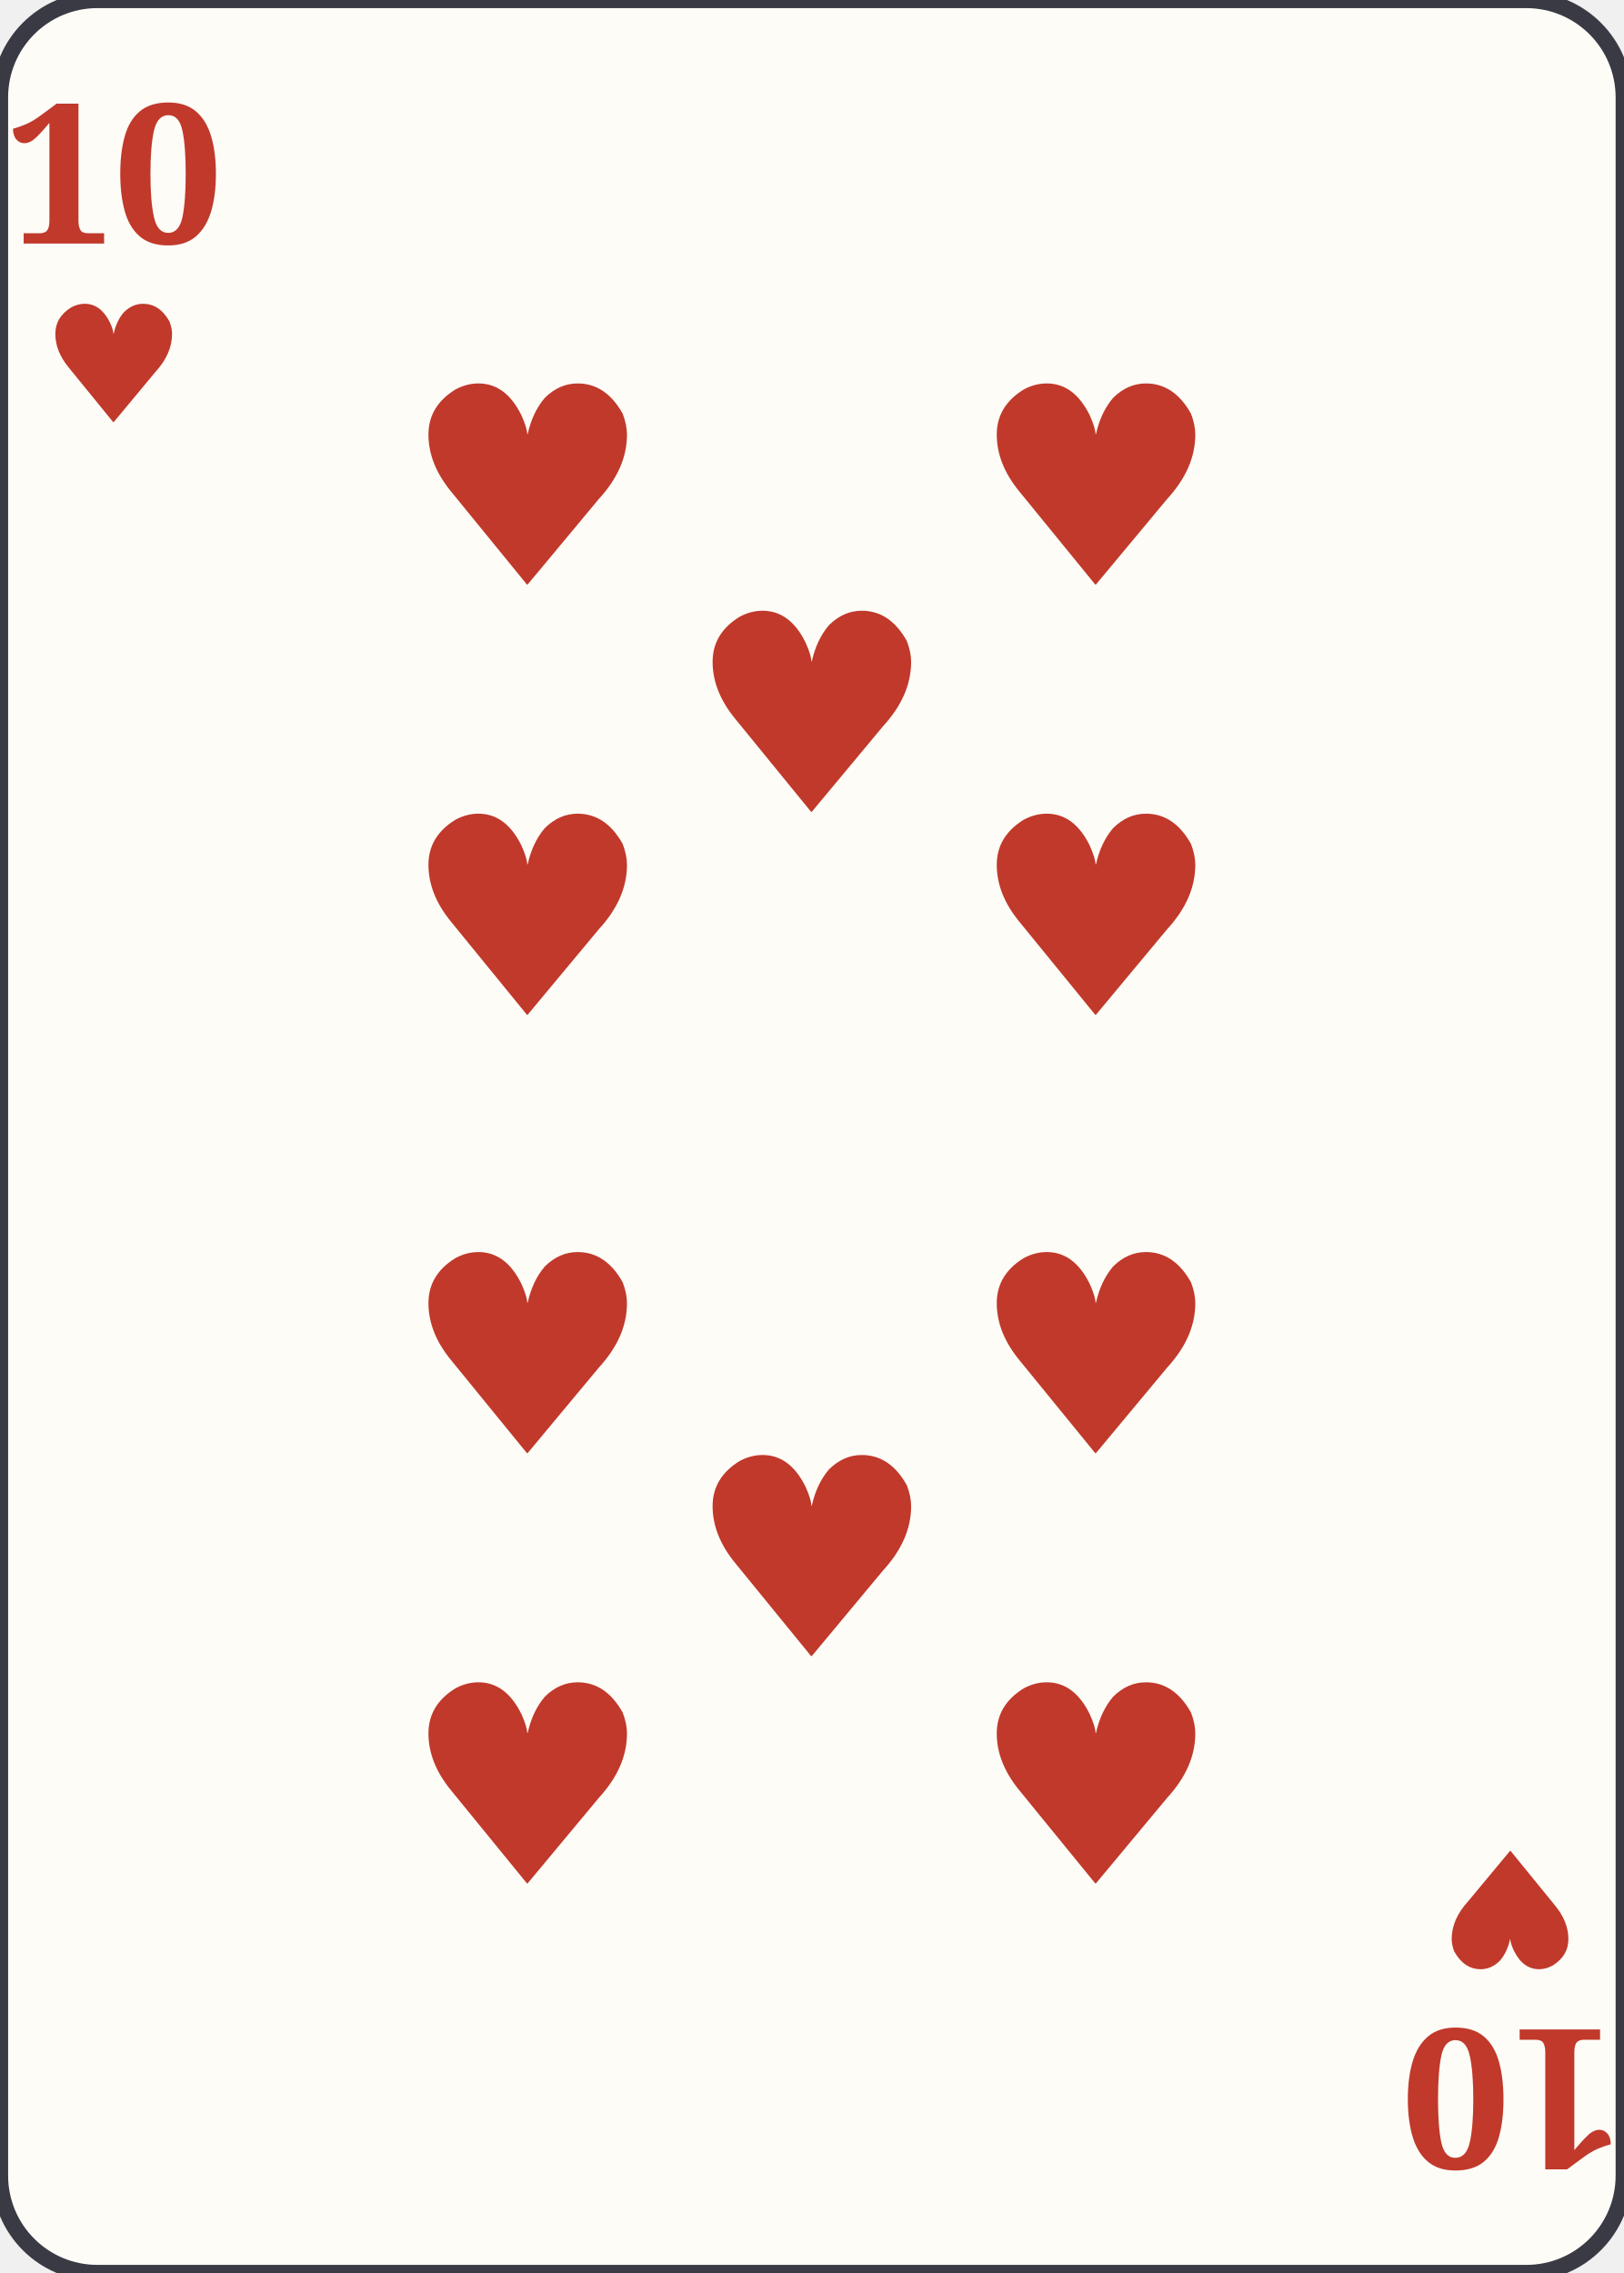
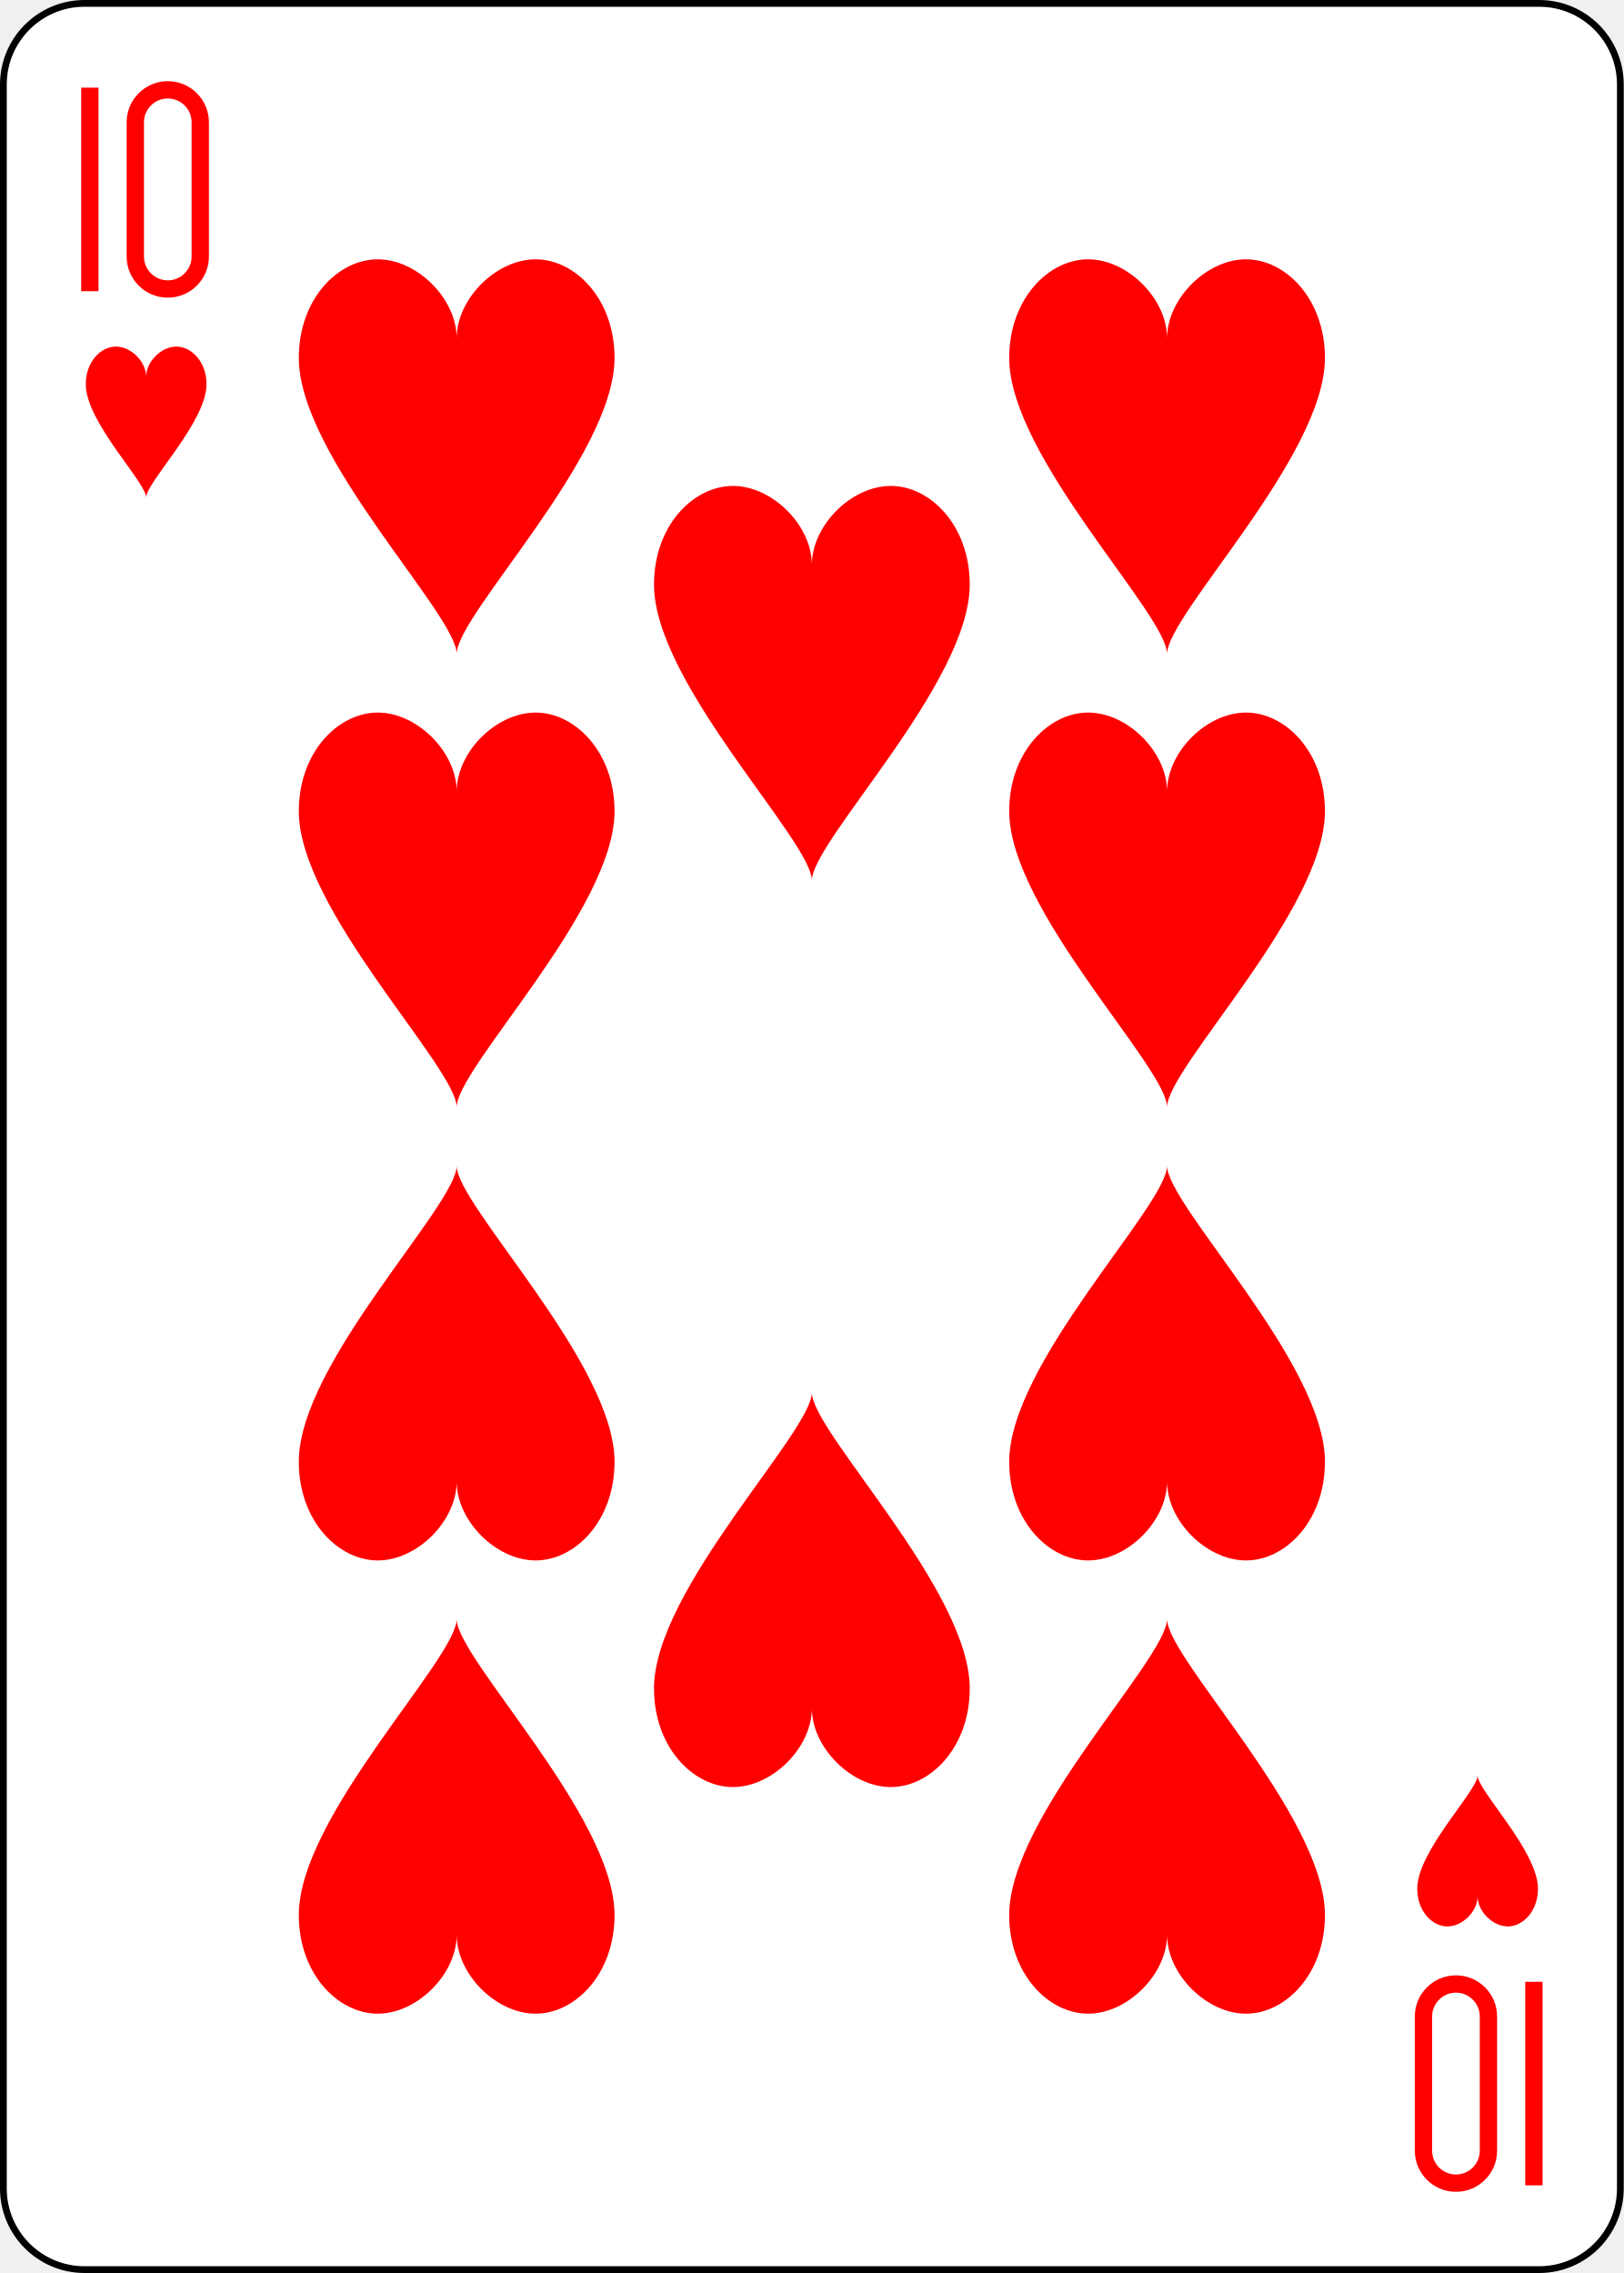
- <svg xmlns="http://www.w3.org/2000/svg" viewBox="0 0 200 280" font-family="Georgia, serif">
-   <rect width="200" height="280" rx="12" fill="#fdfcf7" stroke="#3a3a44" stroke-width="2" />
-   <text x="14" y="30" font-size="24" font-weight="bold" fill="#c0392b" text-anchor="middle">10</text>
-   <text x="14" y="52" font-size="20" fill="#c0392b" text-anchor="middle">♥</text>
-   <g transform="rotate(180 100.0 140.0)">
-     <text x="14" y="30" font-size="24" font-weight="bold" fill="#c0392b" text-anchor="middle">10</text>
-     <text x="14" y="52" font-size="20" fill="#c0392b" text-anchor="middle">♥</text>
+ <svg xmlns="http://www.w3.org/2000/svg" xmlns:xlink="http://www.w3.org/1999/xlink" class="card" face="TH" height="3.5in" preserveAspectRatio="none" viewBox="-120 -168 240 336" width="2.5in">
+   <defs>
+     <symbol id="SHT" viewBox="-600 -600 1200 1200" preserveAspectRatio="xMinYMid">
+       <path d="M0 -300C0 -400 100 -500 200 -500C300 -500 400 -400 400 -250C400 0 0 400 0 500C0 400 -400 0 -400 -250C-400 -400 -300 -500 -200 -500C-100 -500 0 -400 -0 -300Z" fill="red" />
+     </symbol>
+     <symbol id="VHT" viewBox="-500 -500 1000 1000" preserveAspectRatio="xMinYMid">
+       <path d="M-260 430L-260 -430M-50 0L-50 -310A150 150 0 0 1 250 -310L250 310A150 150 0 0 1 -50 310Z" stroke="red" stroke-width="80" stroke-linecap="square" stroke-miterlimit="1.5" fill="none" />
+     </symbol>
+   </defs>
+   <rect width="239" height="335" x="-119.5" y="-167.5" rx="12" ry="12" fill="white" stroke="black" />
+   <use xlink:href="#VHT" height="32" width="32" x="-114.4" y="-156" />
+   <use xlink:href="#SHT" height="26.769" width="26.769" x="-111.784" y="-119" />
+   <use xlink:href="#SHT" height="70" width="70" x="-87.501" y="-135.501" />
+   <use xlink:href="#SHT" height="70" width="70" x="17.501" y="-135.501" />
+   <use xlink:href="#SHT" height="70" width="70" x="-87.501" y="-68.5" />
+   <use xlink:href="#SHT" height="70" width="70" x="17.501" y="-68.5" />
+   <use xlink:href="#SHT" height="70" width="70" x="-35" y="-102" />
+   <g transform="rotate(180)">
+     <use xlink:href="#VHT" height="32" width="32" x="-114.4" y="-156" />
+     <use xlink:href="#SHT" height="26.769" width="26.769" x="-111.784" y="-119" />
+     <use xlink:href="#SHT" height="70" width="70" x="-87.501" y="-135.501" />
+     <use xlink:href="#SHT" height="70" width="70" x="17.501" y="-135.501" />
+     <use xlink:href="#SHT" height="70" width="70" x="-87.501" y="-68.5" />
+     <use xlink:href="#SHT" height="70" width="70" x="17.501" y="-68.5" />
+     <use xlink:href="#SHT" height="70" width="70" x="-35" y="-102" />
  </g>
-   <text x="65" y="72" font-size="34" fill="#c0392b" text-anchor="middle">♥</text>
-   <text x="135" y="72" font-size="34" fill="#c0392b" text-anchor="middle">♥</text>
-   <text x="100" y="100" font-size="34" fill="#c0392b" text-anchor="middle">♥</text>
-   <text x="65" y="125" font-size="34" fill="#c0392b" text-anchor="middle">♥</text>
-   <text x="135" y="125" font-size="34" fill="#c0392b" text-anchor="middle">♥</text>
-   <text x="65" y="179" font-size="34" fill="#c0392b" text-anchor="middle">♥</text>
-   <text x="135" y="179" font-size="34" fill="#c0392b" text-anchor="middle">♥</text>
-   <text x="100" y="204" font-size="34" fill="#c0392b" text-anchor="middle">♥</text>
-   <text x="65" y="232" font-size="34" fill="#c0392b" text-anchor="middle">♥</text>
-   <text x="135" y="232" font-size="34" fill="#c0392b" text-anchor="middle">♥</text>
</svg>
